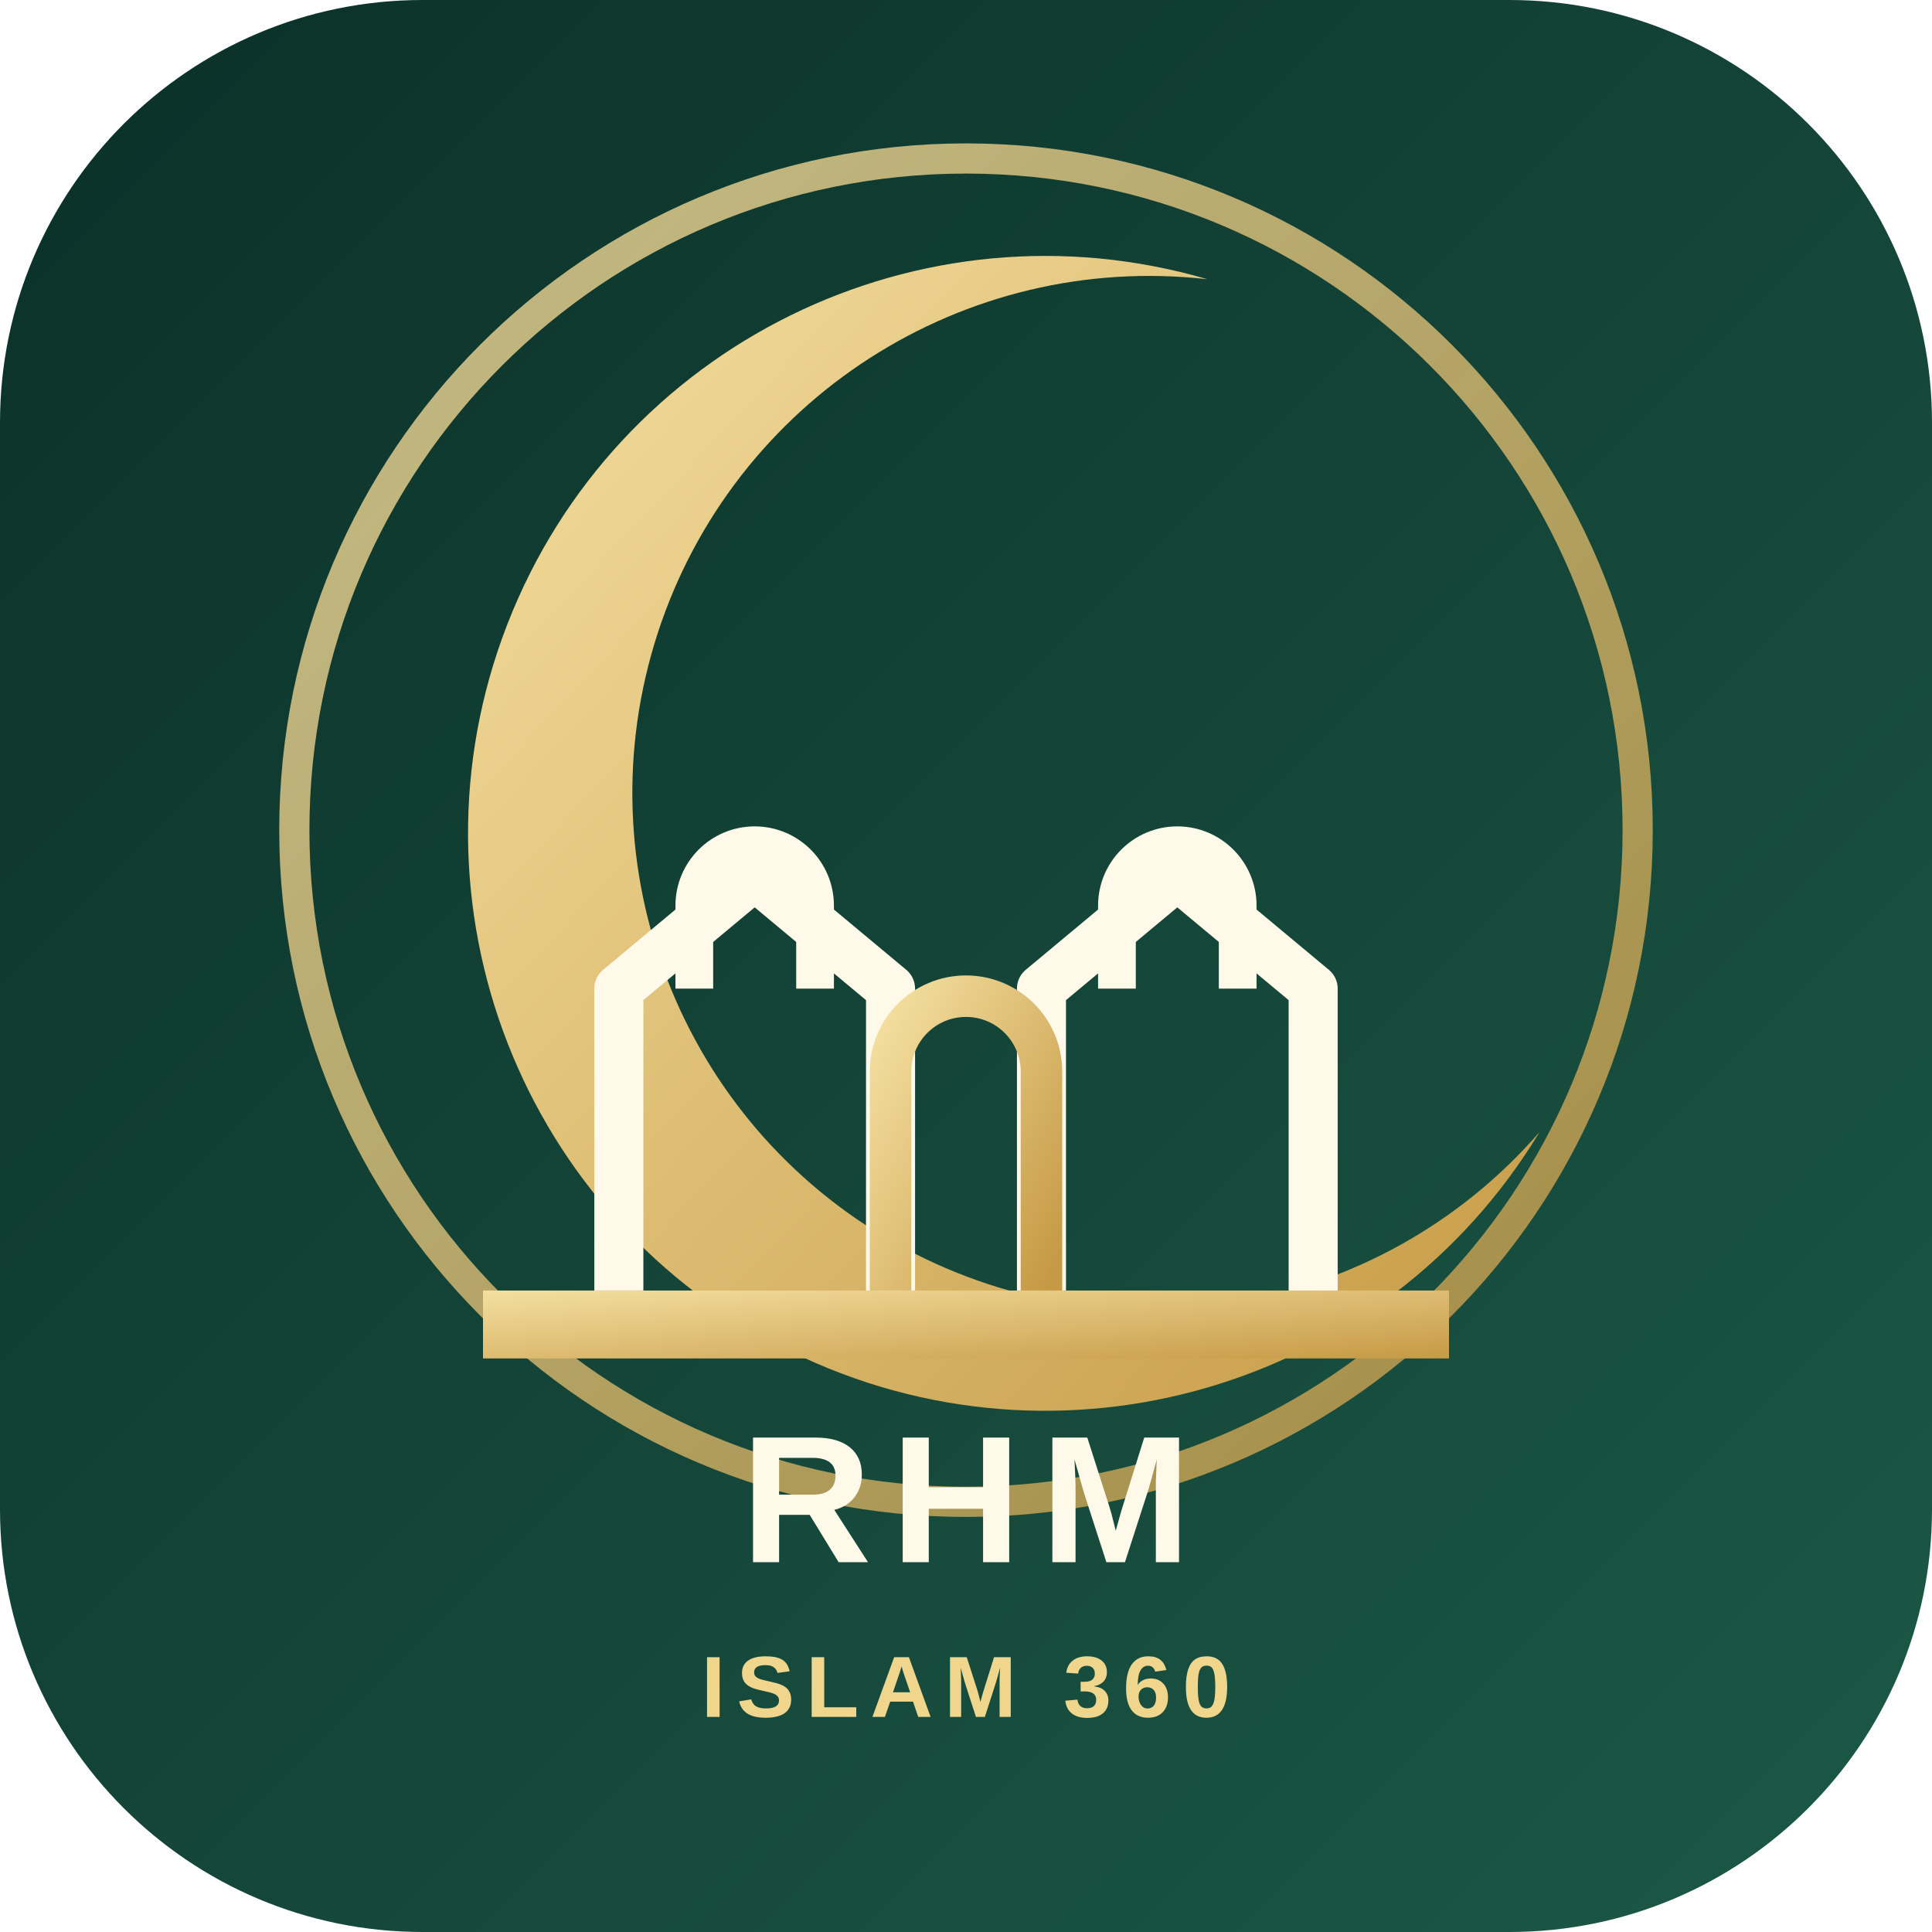
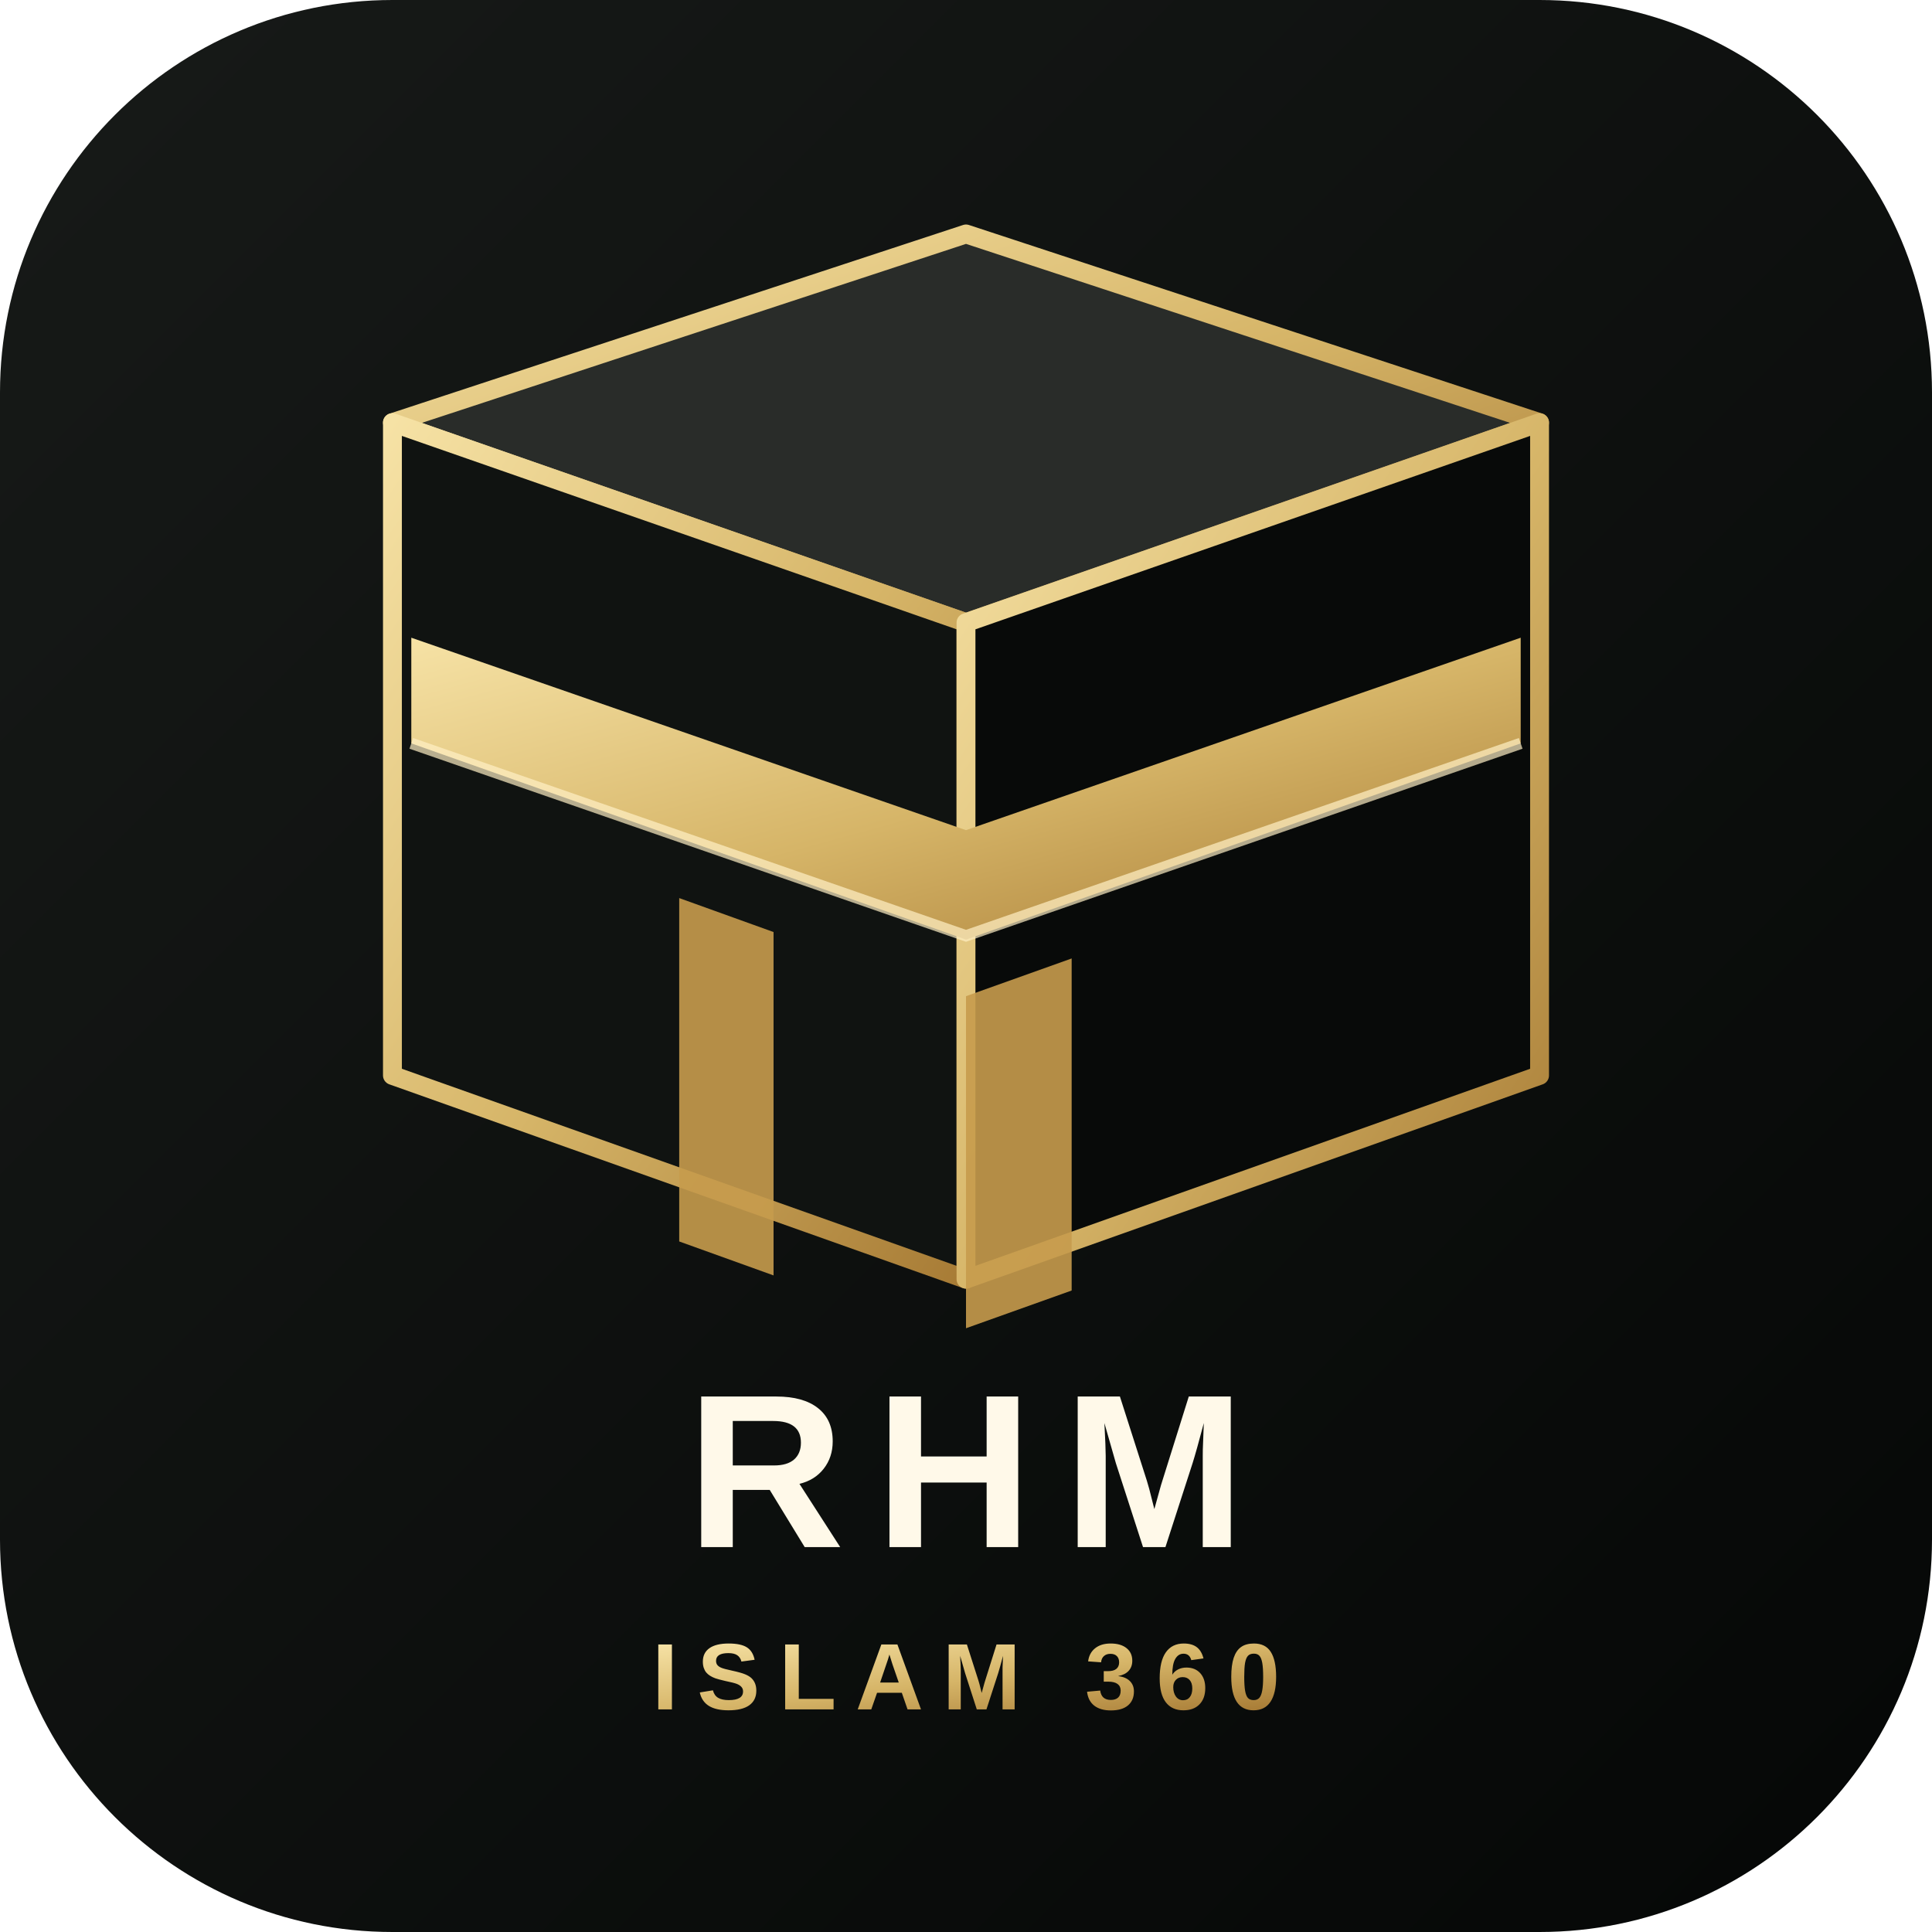
- <svg xmlns="http://www.w3.org/2000/svg" width="512" height="512" viewBox="0 0 512 512">
+ <svg xmlns="http://www.w3.org/2000/svg" width="512" height="512" viewBox="0 0 512 512" role="img" aria-label="RHM Islam 360 Kaaba icon">
  <defs>
    <linearGradient id="bg" x1="0" y1="0" x2="1" y2="1">
-       <stop offset="0" stop-color="#0b3028" />
-       <stop offset="1" stop-color="#1c5947" />
+       <stop offset="0" stop-color="#171a18" />
+       <stop offset="1" stop-color="#050706" />
    </linearGradient>
    <linearGradient id="gold" x1="0" y1="0" x2="1" y2="1">
-       <stop offset="0" stop-color="#f4dfa0" />
-       <stop offset="1" stop-color="#c69a45" />
+       <stop offset="0" stop-color="#f6e2a5" />
+       <stop offset=".52" stop-color="#d6b568" />
+       <stop offset="1" stop-color="#a77b35" />
    </linearGradient>
  </defs>
-   <rect width="512" height="512" rx="112" fill="url(#bg)" />
-   <circle cx="256" cy="220" r="178" fill="none" stroke="url(#gold)" stroke-width="8" opacity=".8" />
-   <path d="M320 74a137 137 0 1 0 88 226A153 153 0 1 1 320 74Z" fill="url(#gold)" />
-   <path d="M128 342h256v18H128z" fill="url(#gold)" />
-   <path d="M164 342v-80l36-30 36 30v80M276 342v-80l36-30 36 30v80" fill="none" stroke="#fff9e9" stroke-width="13" stroke-linejoin="round" />
-   <path d="M184 262v-22a16 16 0 0 1 32 0v22M296 262v-22a16 16 0 0 1 32 0v22" fill="none" stroke="#fff9e9" stroke-width="10" />
-   <path d="M236 342v-58a20 20 0 0 1 40 0v58" fill="none" stroke="url(#gold)" stroke-width="11" />
-   <text x="256" y="414" text-anchor="middle" font-family="Arial,sans-serif" font-size="48" font-weight="800" letter-spacing="5" fill="#fff9e9">RHM</text>
-   <text x="256" y="455" text-anchor="middle" font-family="Arial,sans-serif" font-size="23" font-weight="700" letter-spacing="3" fill="#f0d58c">ISLAM 360</text>
+   <rect width="512" height="512" rx="104" fill="url(#bg)" />
+   <path d="M104 112 256 62l152 50-152 53z" fill="#292c29" stroke="url(#gold)" stroke-width="5" stroke-linejoin="round" />
+   <path d="M104 112 256 165v174l-152-54z" fill="#101311" stroke="url(#gold)" stroke-width="5" stroke-linejoin="round" />
+   <path d="M256 165 408 112v173l-152 54z" fill="#080a09" stroke="url(#gold)" stroke-width="5" stroke-linejoin="round" />
+   <path d="m109 169 147 51 147-51v28l-147 52-147-52z" fill="url(#gold)" />
+   <path d="m109 197 147 51 147-51" fill="none" stroke="#fff0c4" stroke-width="3" opacity=".7" />
+   <path d="m180 238 25 9v91l-25-9z" fill="#c69b4d" opacity=".9" />
+   <path d="m256 264 28-10v88l-28 10z" fill="#c69b4d" opacity=".9" />
+   <text x="256" y="410" text-anchor="middle" font-family="Arial,sans-serif" font-size="58" font-weight="800" letter-spacing="8" fill="#fff9e9">RHM</text>
+   <text x="256" y="453" text-anchor="middle" font-family="Arial,sans-serif" font-size="25" font-weight="700" letter-spacing="5" fill="url(#gold)">ISLAM 360</text>
</svg>
